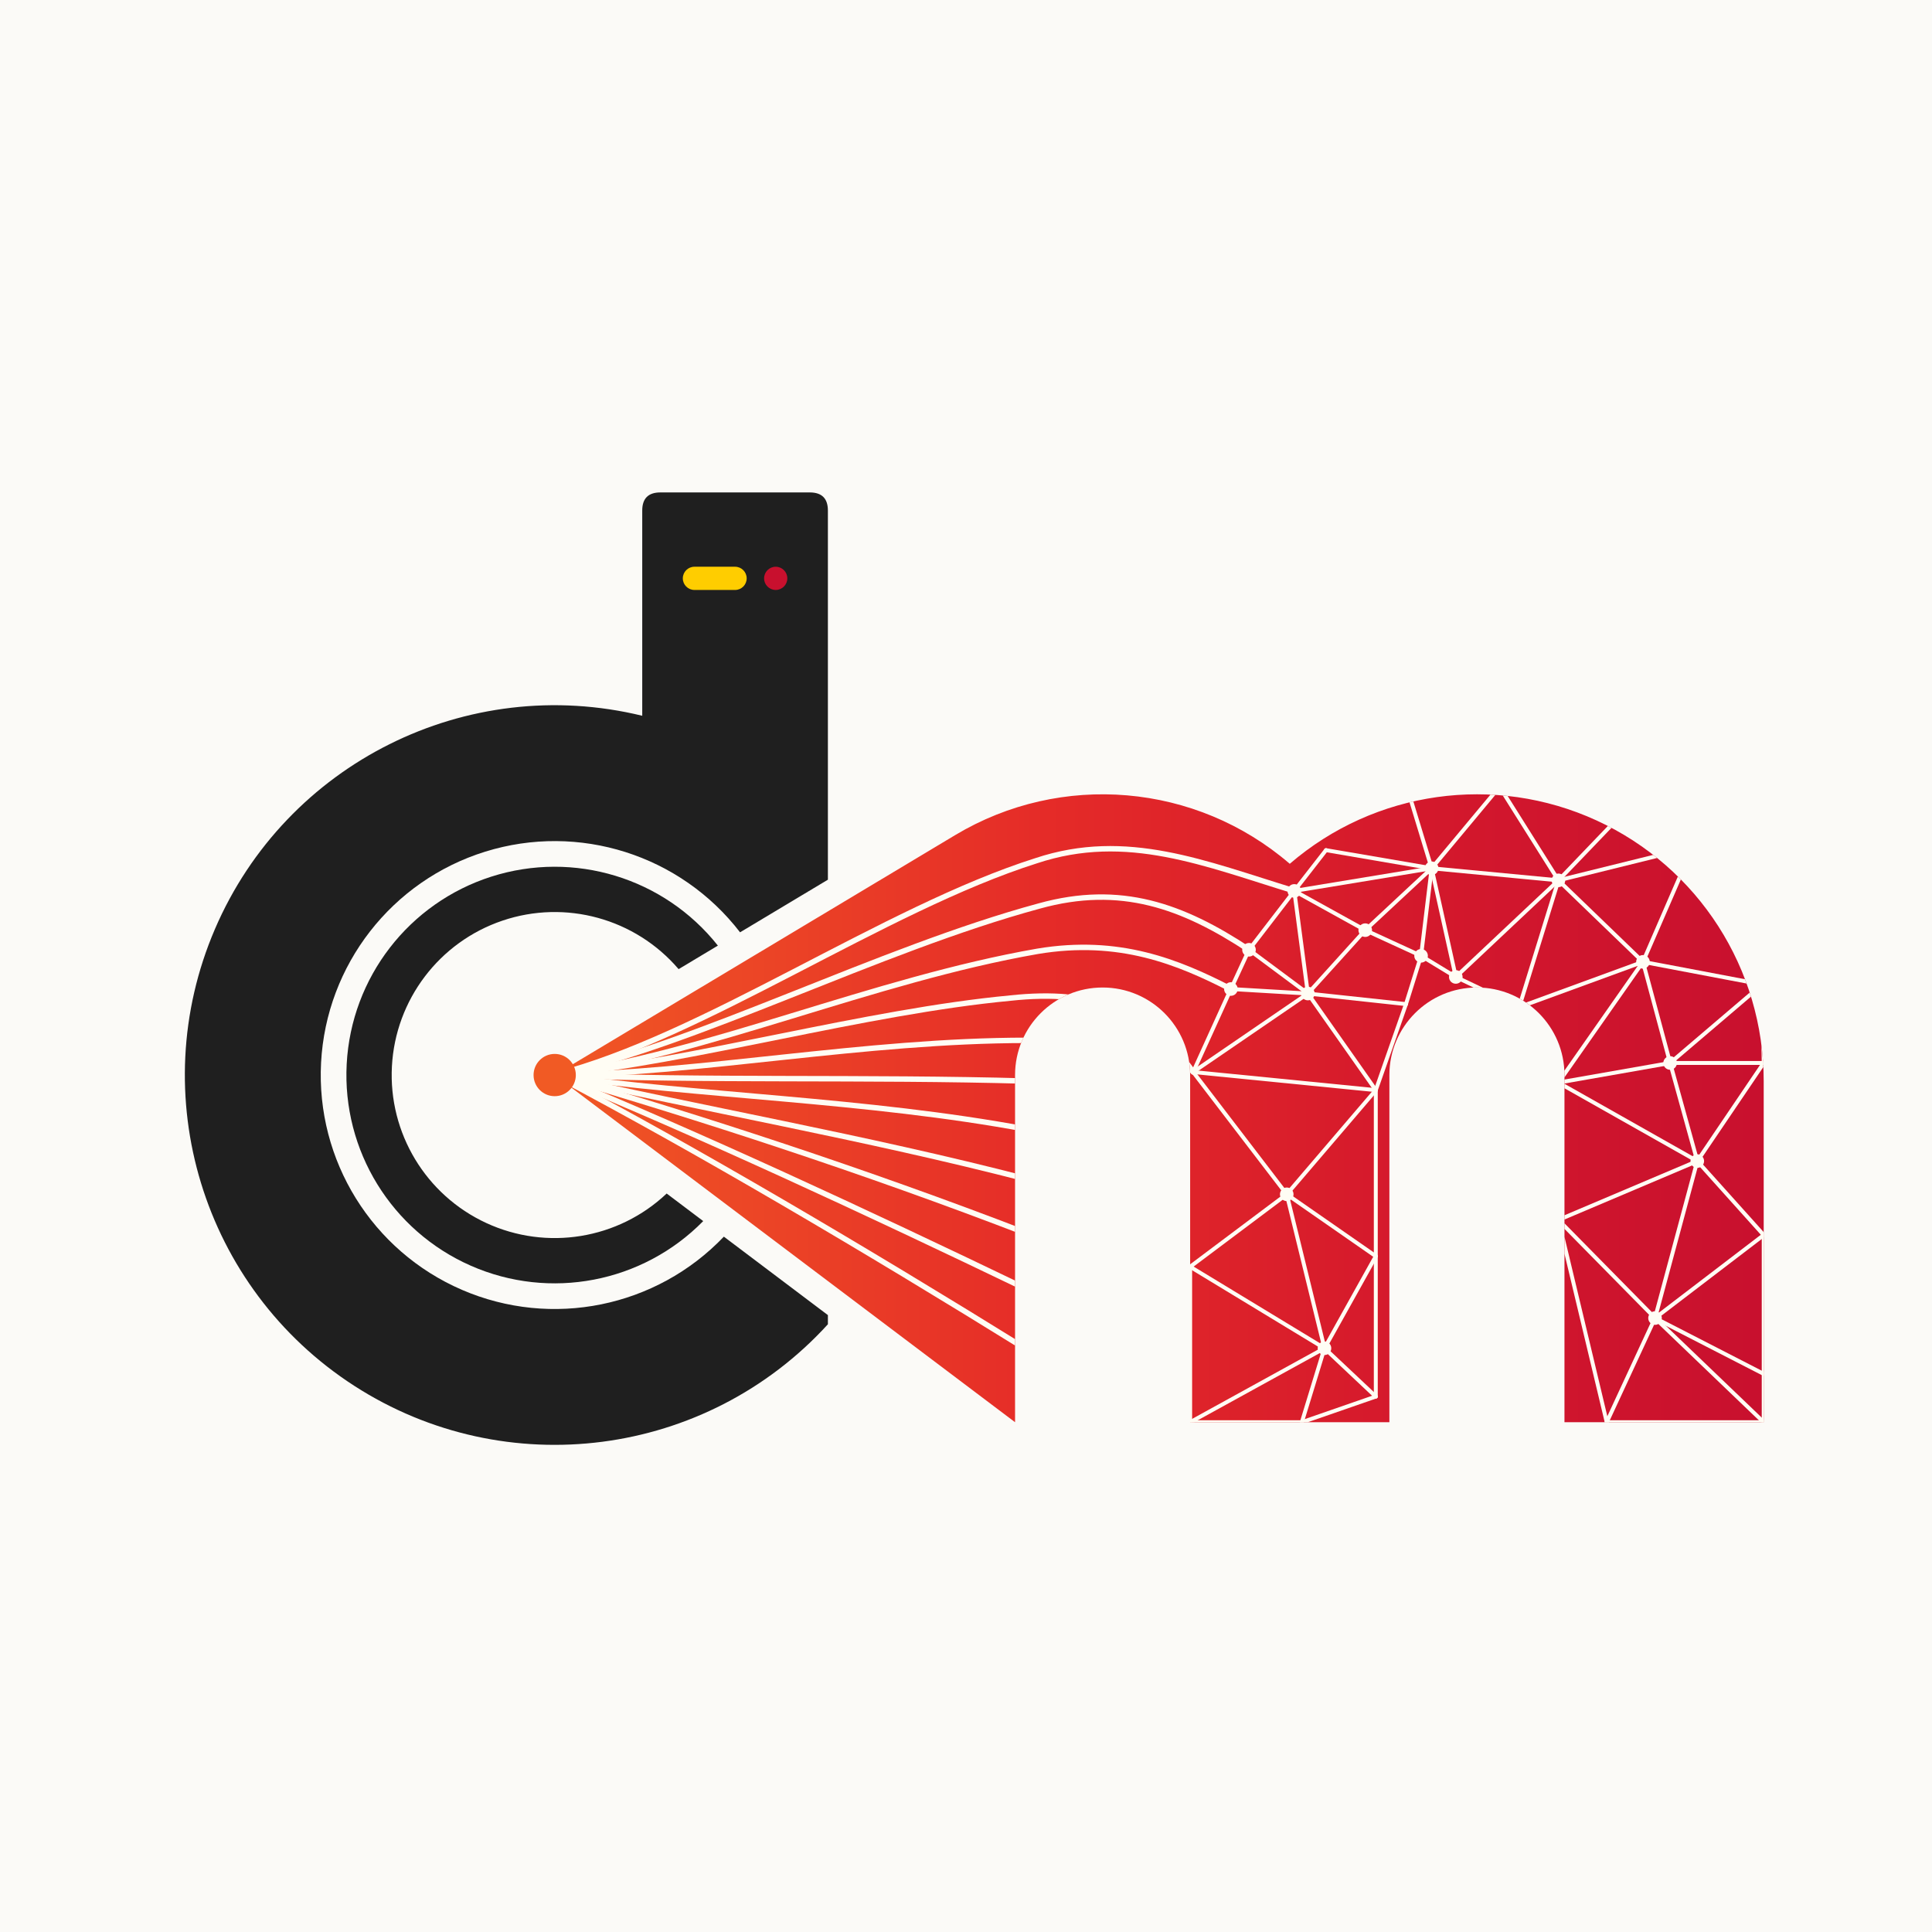
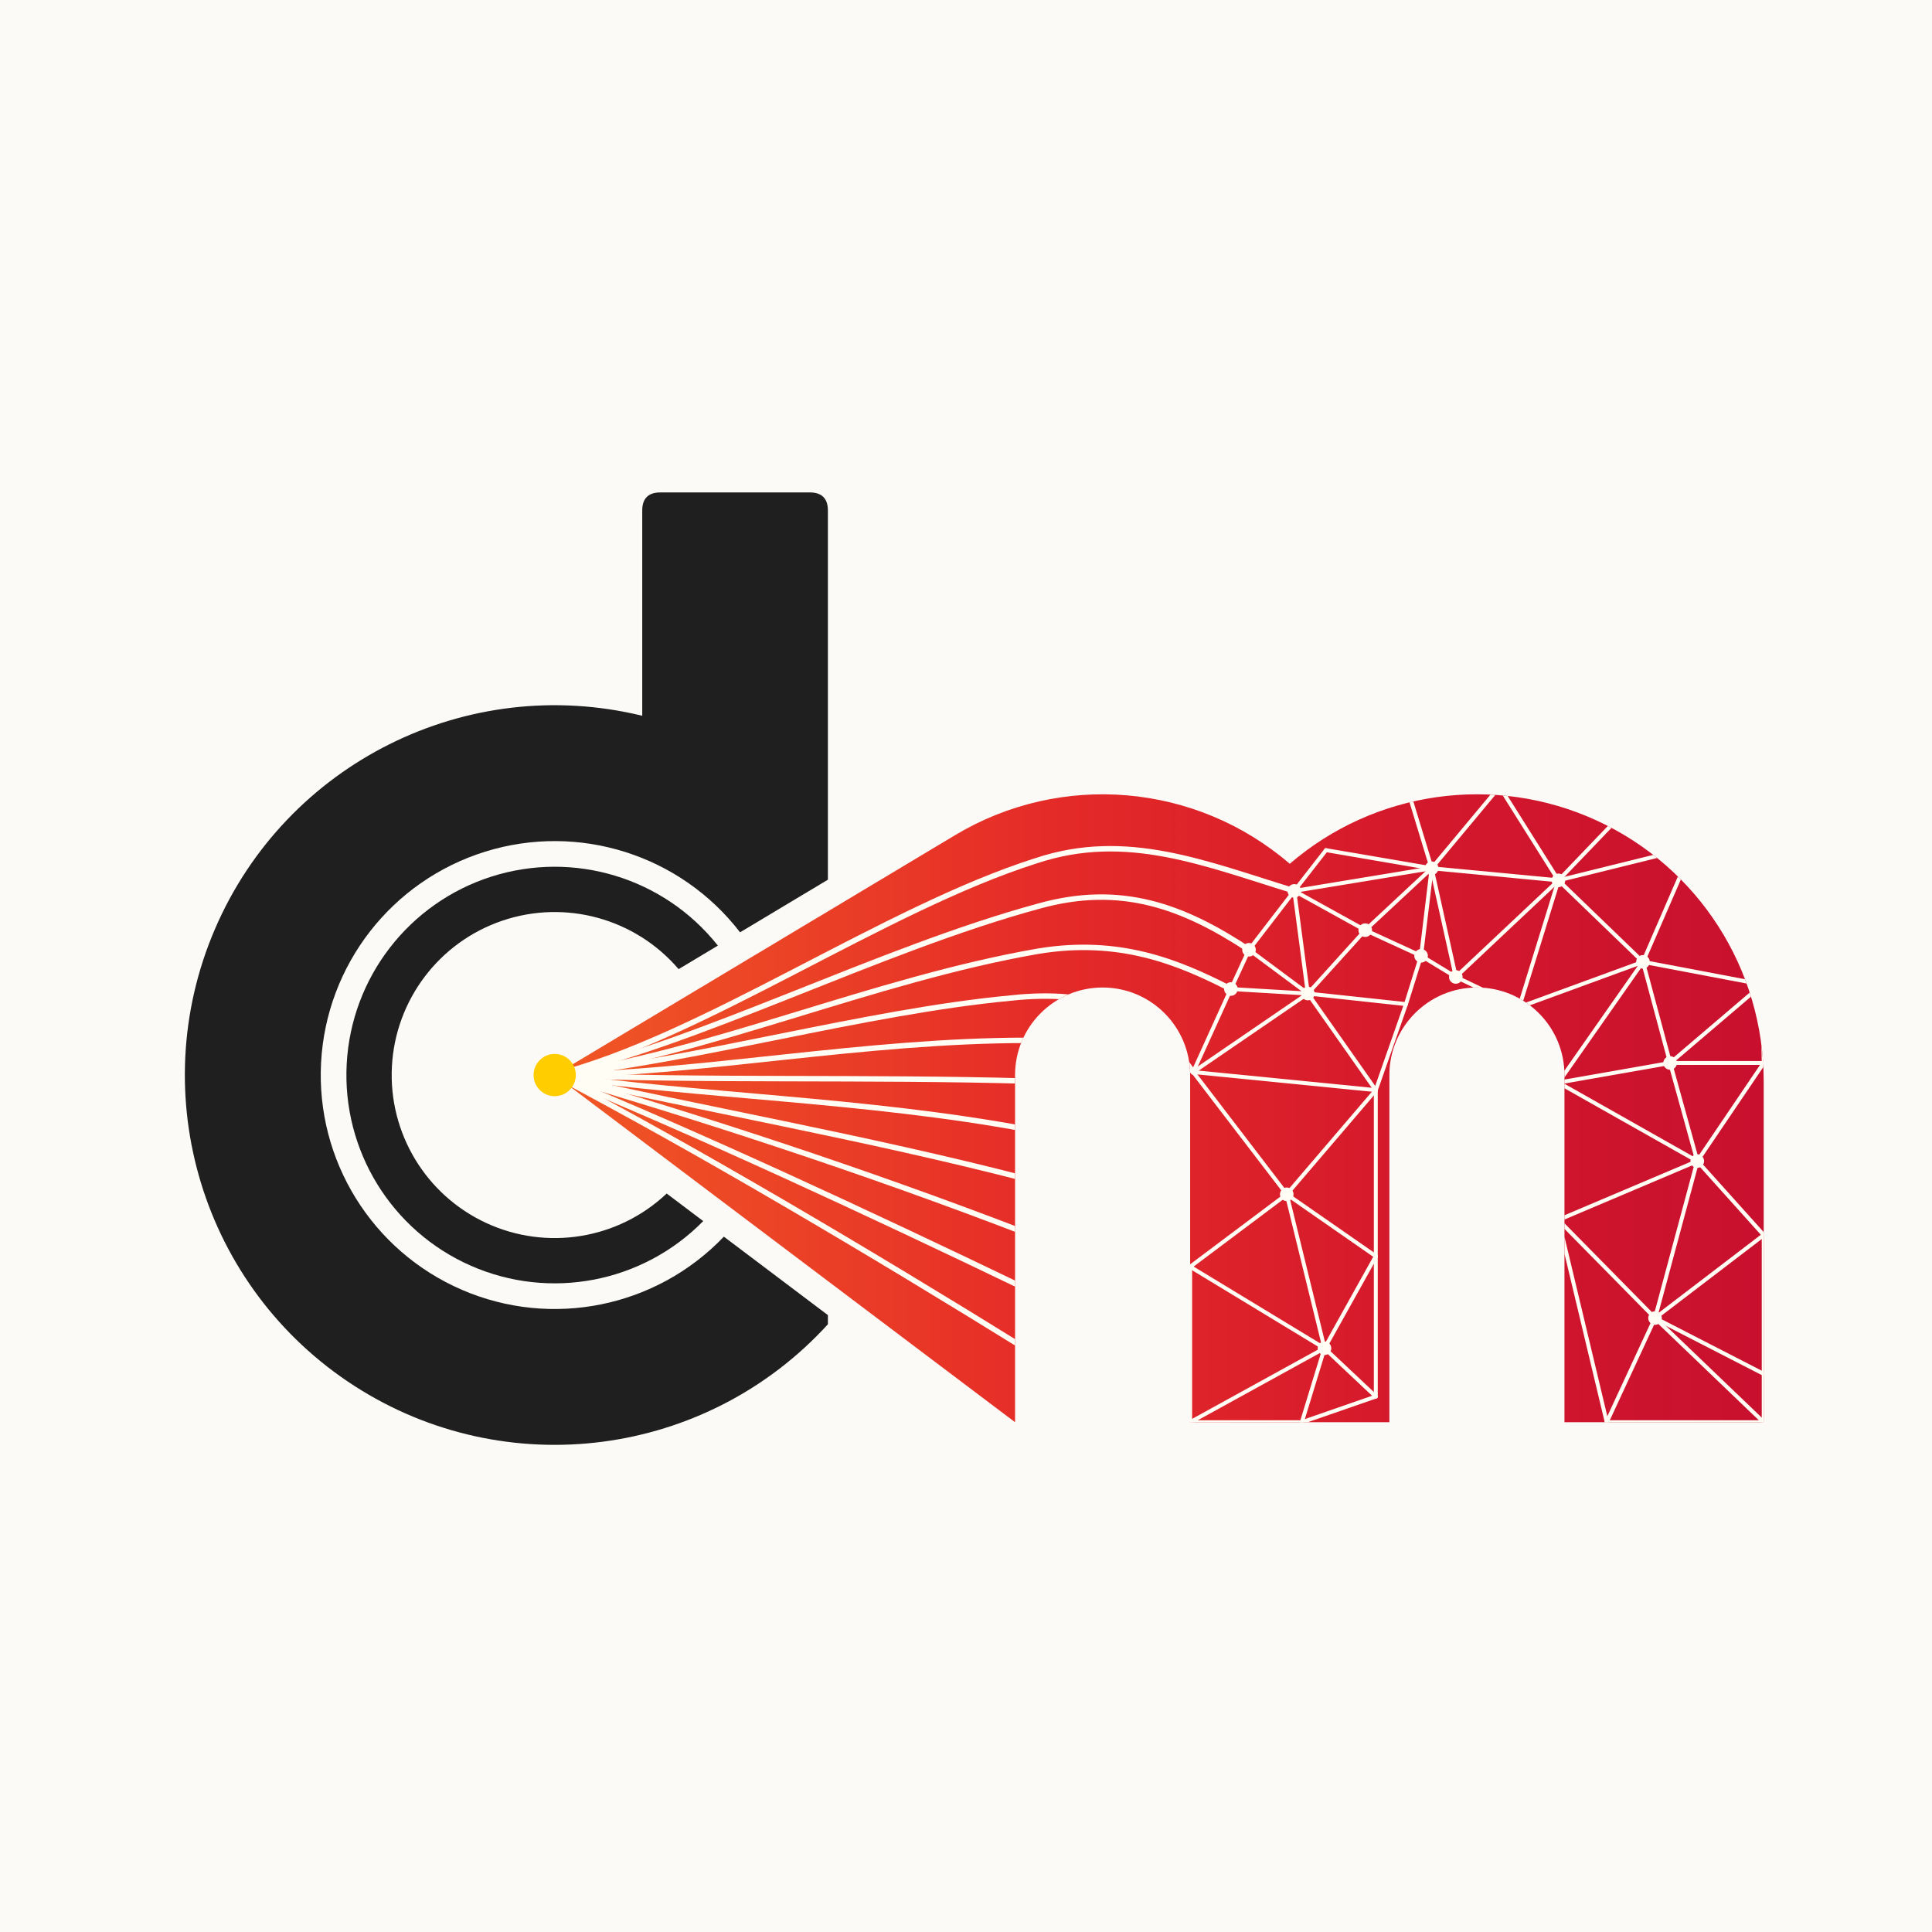
<svg xmlns="http://www.w3.org/2000/svg" width="1024" height="1024" viewBox="0 0 1024 1024" fill="none">
  <rect width="1024" height="1024" fill="#fbfaf7" />
  <g transform="translate(74 245) scale(0.8) translate(-70 -295)">
    <defs>
      <linearGradient id="charcoal" x1="130" y1="470" x2="510" y2="900" gradientUnits="userSpaceOnUse">
        <stop stop-color="#1f1f1f" />
        <stop offset="1" stop-color="#1f1f1f" />
      </linearGradient>
      <linearGradient id="colour" x1="326" y1="705" x2="1146" y2="705" gradientUnits="userSpaceOnUse">
        <stop stop-color="#f15a24" />
        <stop offset=".42" stop-color="#e52b28" />
        <stop offset=".7" stop-color="#d5192c" />
        <stop offset="1" stop-color="#c8102e" />
      </linearGradient>
      <clipPath id="m-clip">
        <path d="M345 701 L610.347 542.016 A190 190 0 0 1 832 561.042 A190 190 0 0 1 1146 705 L1146 931 L1014 931 L1014 701 A58 58 0 0 0 898 701 L898 931 L766 931 L766 701 A58 58 0 0 0 650 701 L650 931 L345 701 Z" />
      </clipPath>
    </defs>
    <g id="charcoal-symbol" fill="url(#charcoal)">
      <path d="M526 571.569 L467.81 606.434 A155 155 0 1 0 457.081 808.065 L526 860.036 L526 866.118 A245 245 0 1 1 403 462.964 L403 327 Q403 315 415 315 L514 315 Q526 315 526 327 Z" />
      <path d="M453.115 615.238 L427.097 630.828 A108 108 0 1 0 419.186 779.488 L443.404 797.751 A138 138 0 1 1 453.115 615.238 Z" />
-     </g>
-     <g id="scanner-indicator">
-       <rect x="429.885" y="364.231" width="42.308" height="15.385" rx="7.692" fill="#FFCD00" />
-       <circle cx="491.423" cy="371.923" r="7.692" fill="#C8102E" />
    </g>
    <path id="colour-symbol" d="M345 701 L610.347 542.016 A190 190 0 0 1 832 561.042 A190 190 0 0 1 1146 705 L1146 931 L1014 931 L1014 701 A58 58 0 0 0 898 701 L898 931 L766 931 L766 701 A58 58 0 0 0 650 701 L650 931 L345 701 Z" fill="url(#colour)" />
    <g clip-path="url(#m-clip)" stroke="#fffdf4" stroke-linecap="round" stroke-linejoin="round">
      <g id="radiating-curves" stroke-width="3.6">
        <path d="M345 701 C443 676 563 591 664 559 C724 539 776 561 835 579" />
        <path d="M345 701 C439 681 559 618 666 589 C720 574 761 589 805 618" />
        <path d="M345 701 C446 687 556 638 665 619 C719 610 758 626 793 644" />
        <path d="M345 701 C436 692 551 659 647 650 C702 644 739 658 768 699" />
        <path d="M345 701 C441 700 550 678 658 678" />
        <path d="M345 701 C443 705 551 702 658 705" />
        <path d="M345 701 C439 715 551 717 658 737" />
        <path d="M345 701 C440 723 550 742 658 770" />
        <path d="M345 701 C441 729 549 764 658 806" />
        <path d="M345 701 C440 740 550 791 658 843" />
        <path d="M345 701 C438 750 550 816 658 883" />
      </g>
      <g id="triangular-mesh" stroke-width="2.6">
        <path d="M835 579 L805 618" />
        <path d="M835 579 L844 647" />
        <path d="M835 579 L882 605" />
        <path d="M835 579 L926 564" />
        <path d="M835 579 L856 552" />
        <path d="M805 618 L793 644" />
        <path d="M805 618 L844 647" />
        <path d="M793 644 L768 699" />
        <path d="M793 644 L844 647" />
        <path d="M768 699 L844 647" />
        <path d="M768 699 L830 780" />
        <path d="M768 699 L889 711" />
        <path d="M830 780 L889 711" />
        <path d="M830 780 L766 828" />
        <path d="M830 780 L855 882" />
        <path d="M830 780 L889 821" />
        <path d="M766 828 L855 882" />
        <path d="M766 828 L766 931" />
        <path d="M855 882 L766 931" />
        <path d="M855 882 L840 931" />
        <path d="M855 882 L889 914" />
        <path d="M855 882 L889 821" />
        <path d="M766 931 L840 931" />
        <path d="M840 931 L889 914" />
        <path d="M889 914 L889 821" />
        <path d="M889 821 L889 711" />
        <path d="M889 711 L844 647" />
        <path d="M844 647 L882 605" />
        <path d="M844 647 L909 654" />
        <path d="M882 605 L926 564" />
        <path d="M882 605 L919 622" />
        <path d="M919 622 L926 564" />
        <path d="M919 622 L942 636" />
        <path d="M919 622 L909 654" />
        <path d="M942 636 L926 564" />
        <path d="M942 636 L1010 572" />
        <path d="M942 636 L984 656" />
        <path d="M909 654 L889 711" />
        <path d="M926 564 L856 552" />
        <path d="M926 564 L912 518" />
        <path d="M926 564 L971 510" />
        <path d="M926 564 L1010 572" />
        <path d="M971 510 L1010 572" />
        <path d="M971 510 L1057 523" />
        <path d="M1010 572 L1057 523" />
        <path d="M1010 572 L1099 550" />
        <path d="M1010 572 L1066 626" />
        <path d="M1010 572 L984 656" />
        <path d="M1099 550 L1066 626" />
        <path d="M1066 626 L1145 641" />
        <path d="M1066 626 L1084 693" />
        <path d="M1066 626 L1010 706" />
        <path d="M1066 626 L984 656" />
        <path d="M1145 641 L1084 693" />
        <path d="M1145 641 L1146 693" />
        <path d="M1084 693 L1146 693" />
        <path d="M1084 693 L1010 706" />
        <path d="M1084 693 L1102 758" />
        <path d="M1010 706 L1102 758" />
        <path d="M1102 758 L1146 693" />
        <path d="M1102 758 L1010 797" />
        <path d="M1102 758 L1146 807" />
        <path d="M1102 758 L1074 862" />
        <path d="M1010 797 L1074 862" />
        <path d="M1010 797 L1042 931" />
        <path d="M1146 807 L1074 862" />
        <path d="M1146 807 L1146 899" />
        <path d="M1074 862 L1146 899" />
        <path d="M1074 862 L1042 931" />
        <path d="M1074 862 L1146 931" />
        <path d="M1146 899 L1146 931" />
        <path d="M1042 931 L1146 931" />
      </g>
      <g id="mesh-nodes" fill="#fffdf4" stroke="none">
        <circle cx="835" cy="579" r="4.5" />
        <circle cx="805" cy="618" r="4.5" />
        <circle cx="793" cy="644" r="4.5" />
        <circle cx="830" cy="780" r="4.5" />
        <circle cx="855" cy="882" r="4.5" />
        <circle cx="844" cy="647" r="4.5" />
        <circle cx="882" cy="605" r="4.5" />
        <circle cx="919" cy="622" r="4.5" />
        <circle cx="942" cy="636" r="4.5" />
        <circle cx="926" cy="564" r="4.5" />
        <circle cx="1010" cy="572" r="4.5" />
        <circle cx="1066" cy="626" r="4.5" />
        <circle cx="1084" cy="693" r="4.5" />
        <circle cx="1102" cy="758" r="4.5" />
        <circle cx="1074" cy="862" r="4.5" />
      </g>
    </g>
-     <circle id="focus" cx="345" cy="701" r="14" fill="#f15a24" />
+     <circle id="focus" cx="345" cy="701" r="14" fill="#FFCD00" />
  </g>
</svg>
